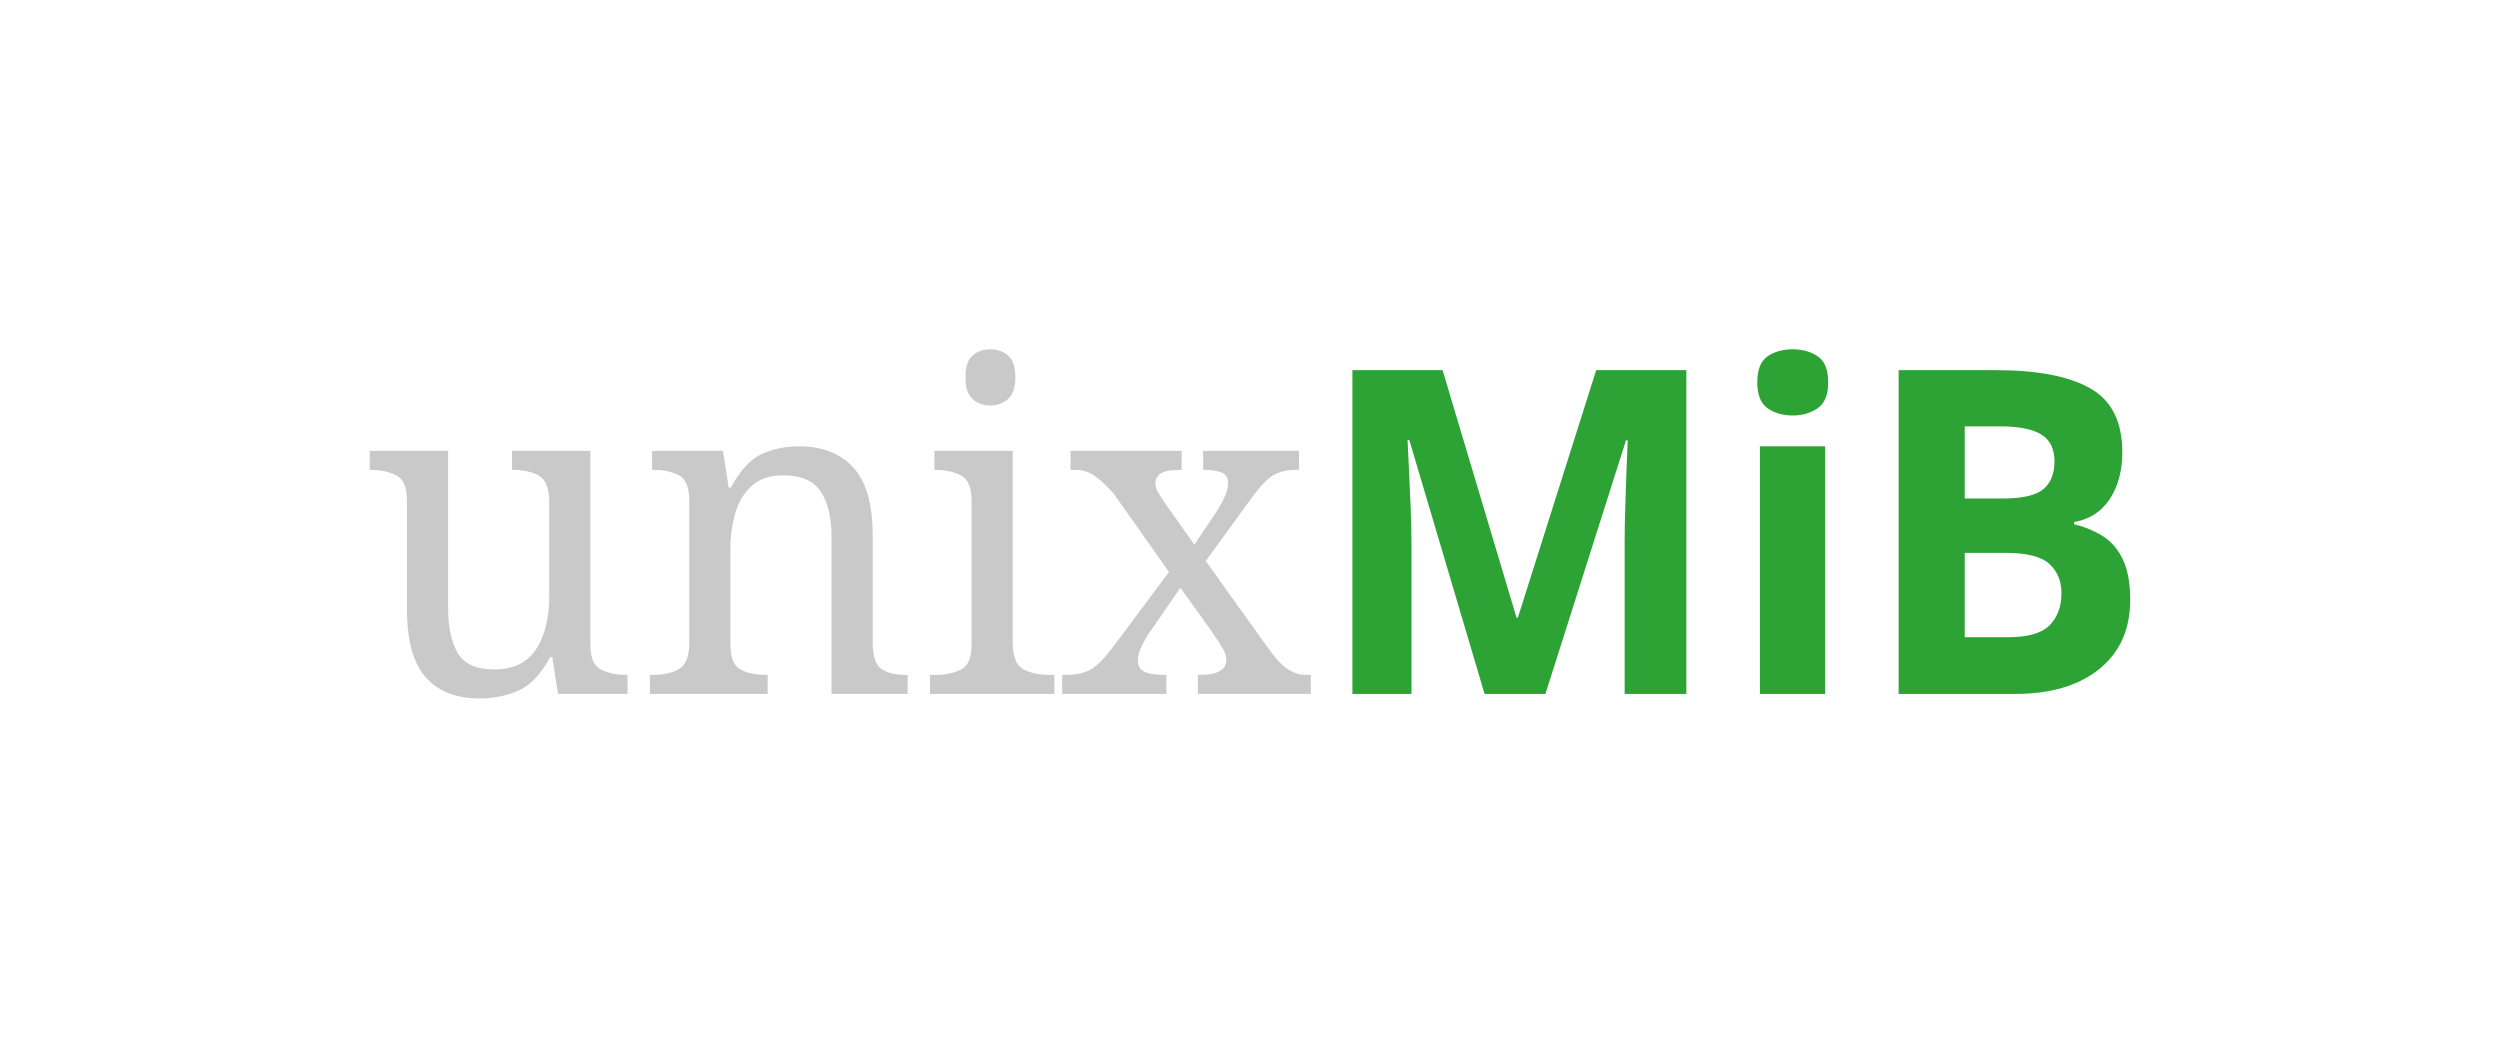
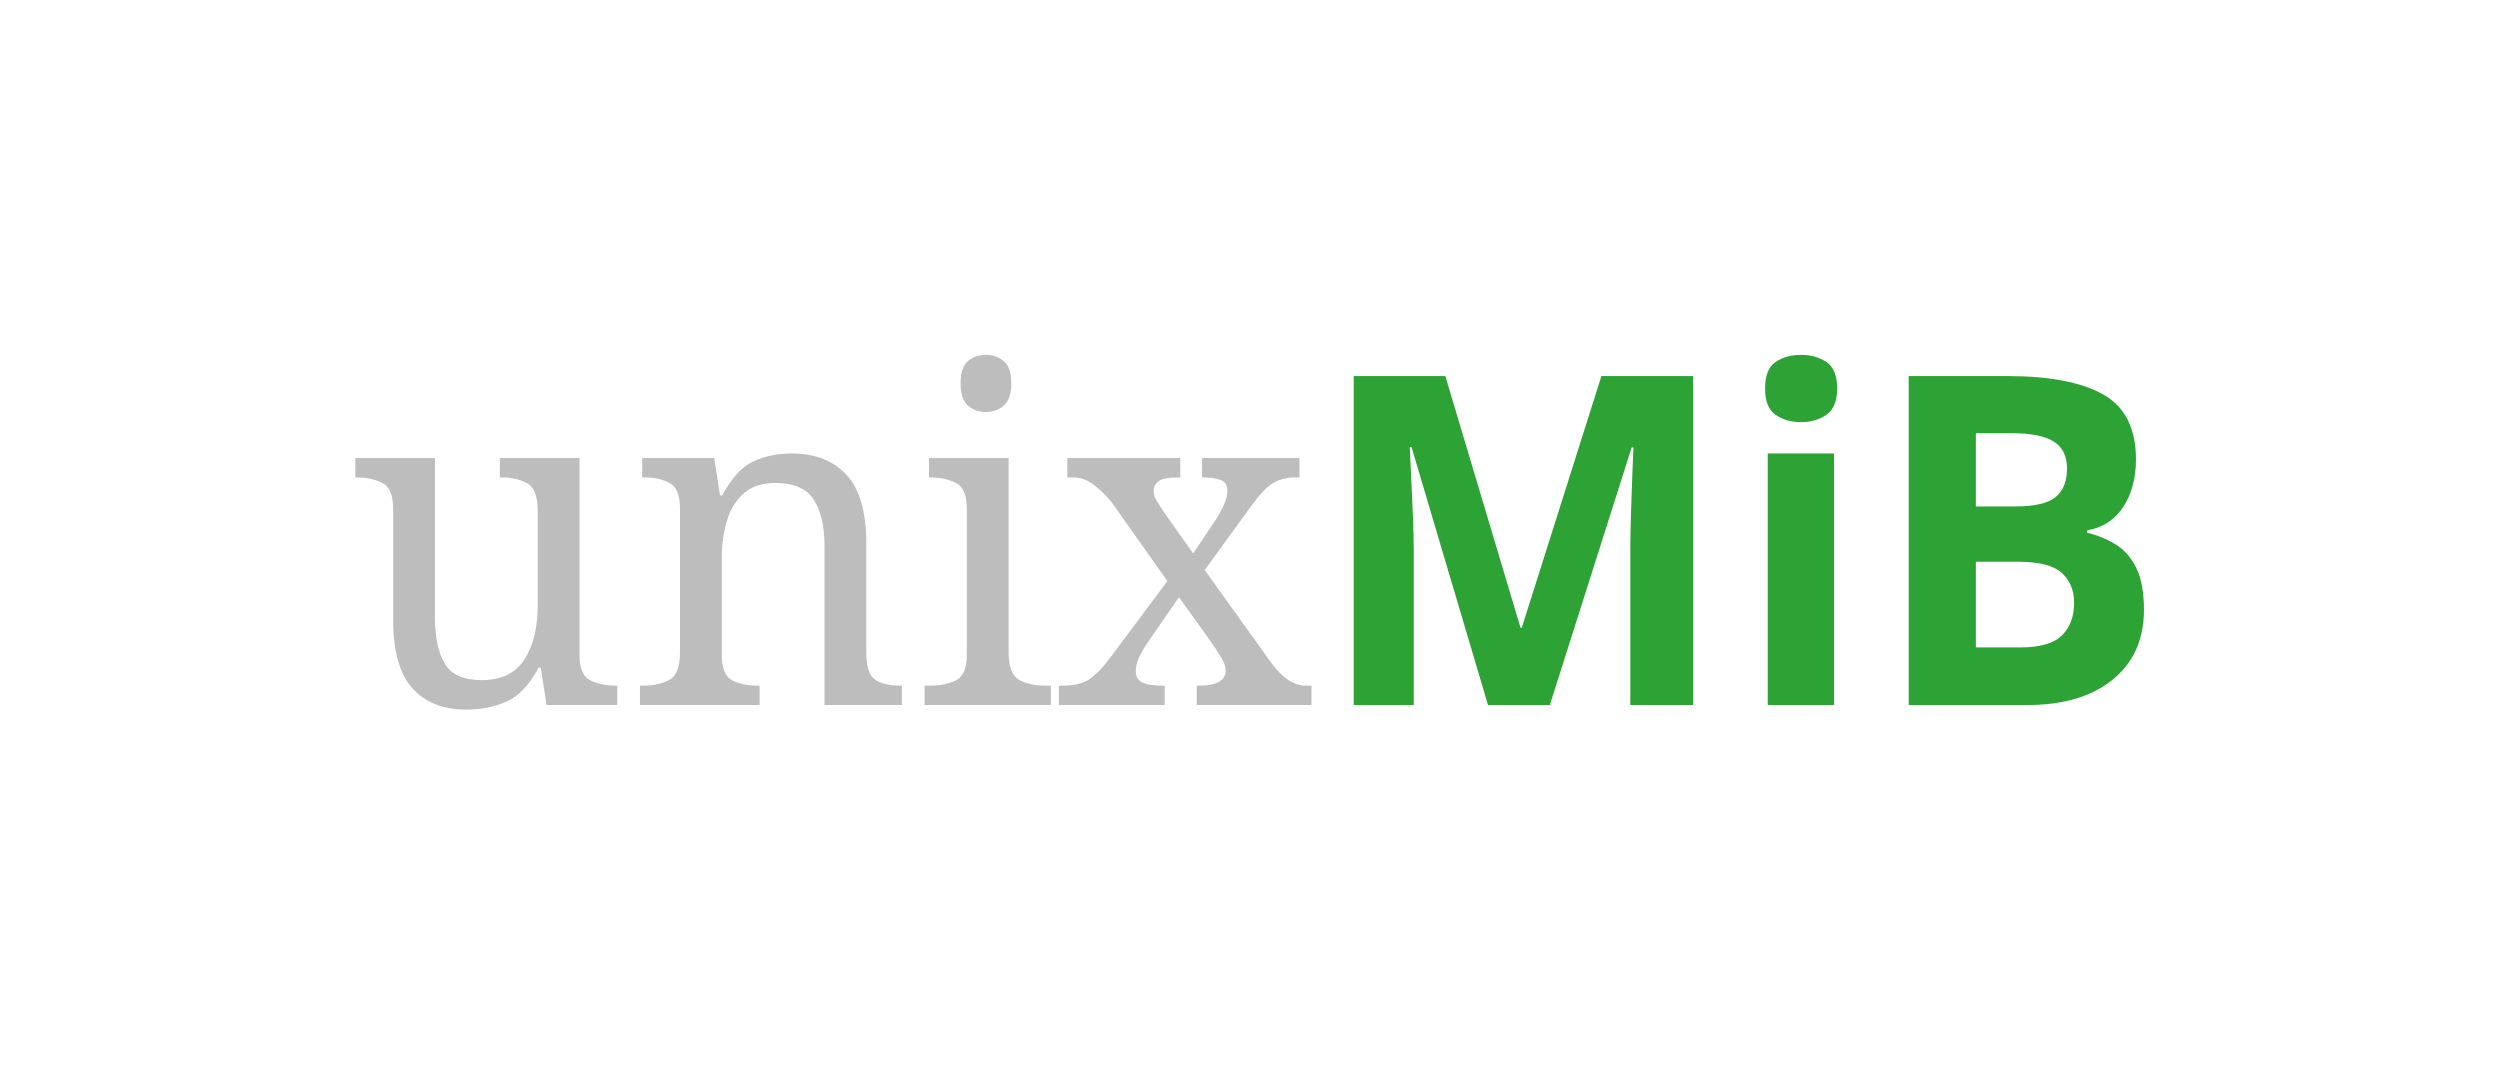
- <svg xmlns="http://www.w3.org/2000/svg" width="100%" height="100%" viewBox="0 0 8950 3755" version="1.1" xml:space="preserve" style="fill-rule:evenodd;clip-rule:evenodd;stroke-linejoin:round;stroke-miterlimit:1.414;">
-   <rect id="Logotype-Margin-Inverted" x="2.12" y="0.42" width="8945.63" height="3750" style="fill:none;" />
+ <svg xmlns="http://www.w3.org/2000/svg" width="100%" height="100%" viewBox="0 0 8809 3755" version="1.1" xml:space="preserve" style="fill-rule:evenodd;clip-rule:evenodd;stroke-linejoin:round;stroke-miterlimit:1.414;">
+   <rect id="Logotype-Margin-Inverted" x="2.12" y="0.42" width="8804.17" height="3750" style="fill:none;" />
  <g>
-     <g transform="matrix(5.43541,0,0,5.63109,-5379.57,756.281)">
-       <path d="M1305.34,309.734c-15.183,0 -26.906,-4.469 -35.171,-13.406c-8.264,-8.937 -12.396,-23.303 -12.396,-43.099l0,-69.189c0,-8.456 -2.354,-13.838 -7.063,-16.144c-4.709,-2.306 -10.234,-3.46 -16.577,-3.46l-0.865,0l0,-12.108l51.604,0l0,99.46c0,12.492 2.114,22.198 6.342,29.117c4.229,6.919 12.205,10.378 23.928,10.378c12.685,0 21.91,-4.276 27.676,-12.829c5.766,-8.552 8.649,-19.843 8.649,-33.873l0,-59.388c0,-9.033 -2.307,-14.751 -6.919,-17.153c-4.613,-2.402 -10.187,-3.604 -16.721,-3.604l-0.865,0l0,-12.108l51.604,0l0,123.099c0,8.457 2.354,13.79 7.063,16c4.708,2.211 10.234,3.316 16.576,3.316l0.865,0l0,12.108l-45.838,0l-3.747,-23.352l-1.442,0c-5.958,10.763 -12.877,17.826 -20.757,21.19c-7.879,3.363 -16.528,5.045 -25.946,5.045Z" style="fill:#c9c9c9;fill-rule:nonzero;" />
-       <path d="M1417.78,306.851l0,-12.108l2.306,0c6.535,0 12.108,-1.202 16.721,-3.604c4.612,-2.402 6.919,-8.12 6.919,-17.153l0,-89.946c0,-8.456 -2.259,-13.838 -6.775,-16.144c-4.517,-2.306 -9.946,-3.46 -16.288,-3.46l-1.442,0l0,-12.108l46.703,0l3.748,23.352l1.441,0c5.958,-10.763 12.637,-17.826 20.036,-21.189c7.4,-3.364 15.712,-5.046 24.937,-5.046c15.183,0 27.051,4.469 35.604,13.406c8.552,8.937 12.828,23.303 12.828,43.099l0,68.036c0,9.033 1.97,14.751 5.91,17.153c3.94,2.402 9.177,3.604 15.712,3.604l1.441,0l0,12.108l-50.162,0l0,-99.46c0,-12.492 -2.354,-22.198 -7.063,-29.117c-4.708,-6.919 -12.925,-10.378 -24.648,-10.378c-8.649,0 -15.52,2.162 -20.613,6.486c-5.093,4.325 -8.745,10.042 -10.955,17.154c-2.21,7.111 -3.315,14.798 -3.315,23.063l0,60.828c0,8.457 2.258,13.79 6.775,16c4.516,2.211 9.946,3.316 16.288,3.316l1.441,0l0,12.108l-77.549,0Z" style="fill:#c9c9c9;fill-rule:nonzero;" />
-       <path d="M1642.06,123.5c-4.613,0 -8.505,-1.346 -11.676,-4.036c-3.171,-2.691 -4.757,-7.304 -4.757,-13.838c0,-6.727 1.586,-11.388 4.757,-13.982c3.171,-2.595 7.063,-3.892 11.676,-3.892c4.42,0 8.264,1.297 11.531,3.892c3.268,2.594 4.901,7.255 4.901,13.982c0,6.534 -1.633,11.147 -4.901,13.838c-3.267,2.69 -7.111,4.036 -11.531,4.036Zm-39.784,183.351l0,-12.108l3.748,0c6.342,0 11.868,-1.105 16.576,-3.316c4.709,-2.21 7.063,-7.543 7.063,-16l0,-91.387c0,-8.456 -2.354,-13.838 -7.063,-16.144c-4.708,-2.306 -10.234,-3.46 -16.576,-3.46l-0.865,0l0,-12.108l51.604,0l0,121.658c0,9.033 2.306,14.751 6.918,17.153c4.613,2.402 10.187,3.604 16.721,3.604l3.748,0l0,12.108l-81.874,0Z" style="fill:#c9c9c9;fill-rule:nonzero;" />
-       <path d="M1689.34,306.851l0,-12.108l2.595,0c6.919,0 12.492,-1.25 16.72,-3.748c4.229,-2.499 9.13,-7.4 14.703,-14.703l36.324,-46.991l-36.324,-49.585c-4.228,-4.805 -8.312,-8.553 -12.252,-11.244c-3.94,-2.69 -8.12,-4.036 -12.541,-4.036l-3.747,0l0,-12.108l73.225,0l0,12.108l-0.865,0c-6.727,0 -11.147,0.817 -13.261,2.451c-2.114,1.634 -3.172,3.604 -3.172,5.91c0,2.114 0.577,4.084 1.73,5.91c1.153,1.826 2.787,4.276 4.901,7.351l19.027,25.946l14.991,-21.622c2.114,-3.267 3.844,-6.39 5.189,-9.369c1.346,-2.979 2.018,-5.718 2.018,-8.216c0,-3.46 -1.489,-5.718 -4.468,-6.775c-2.979,-1.057 -6.679,-1.586 -11.099,-1.586l-0.865,0l0,-12.108l63.135,0l0,12.108l-2.595,0c-5.573,0 -10.378,1.154 -14.414,3.46c-4.036,2.306 -8.937,7.303 -14.703,14.991l-29.693,39.495l42.378,57.081c4.228,5.574 8.216,9.514 11.964,11.82c3.748,2.306 7.447,3.46 11.099,3.46l3.748,0l0,12.108l-74.379,0l0,-12.108l1.442,0c11.531,0 17.297,-3.172 17.297,-9.514c0,-2.114 -0.721,-4.42 -2.162,-6.919c-1.441,-2.498 -4.372,-6.823 -8.793,-12.973l-19.315,-25.946l-20.18,28.253c-1.73,2.306 -3.46,5.141 -5.189,8.504c-1.73,3.363 -2.595,6.583 -2.595,9.658c0,3.267 1.393,5.573 4.18,6.919c2.787,1.345 7.351,2.018 13.694,2.018l0.865,0l0,12.108l-68.613,0Z" style="fill:#c9c9c9;fill-rule:nonzero;" />
+     <g transform="matrix(5.43541,0,0,5.63109,-5451.22,756.281)">
+       <path d="M1305.34,309.734c-15.183,0 -26.906,-4.469 -35.171,-13.406c-8.264,-8.937 -12.396,-23.303 -12.396,-43.099l0,-69.189c0,-8.456 -2.354,-13.838 -7.063,-16.144c-4.709,-2.306 -10.234,-3.46 -16.577,-3.46l-0.865,0l0,-12.108l51.604,0l0,99.46c0,12.492 2.114,22.198 6.342,29.117c4.229,6.919 12.205,10.378 23.928,10.378c12.685,0 21.91,-4.276 27.676,-12.829c5.766,-8.552 8.649,-19.843 8.649,-33.873l0,-59.388c0,-9.033 -2.307,-14.751 -6.919,-17.153c-4.613,-2.402 -10.187,-3.604 -16.721,-3.604l-0.865,0l0,-12.108l51.604,0l0,123.099c0,8.457 2.354,13.79 7.063,16c4.708,2.211 10.234,3.316 16.576,3.316l0.865,0l0,12.108l-45.838,0l-3.747,-23.352l-1.442,0c-5.958,10.763 -12.877,17.826 -20.757,21.19c-7.879,3.363 -16.528,5.045 -25.946,5.045Z" style="fill:#bdbdbd;fill-rule:nonzero;" />
+       <path d="M1417.78,306.851l0,-12.108l2.306,0c6.535,0 12.108,-1.202 16.721,-3.604c4.612,-2.402 6.919,-8.12 6.919,-17.153l0,-89.946c0,-8.456 -2.259,-13.838 -6.775,-16.144c-4.517,-2.306 -9.946,-3.46 -16.288,-3.46l-1.442,0l0,-12.108l46.703,0l3.748,23.352l1.441,0c5.958,-10.763 12.637,-17.826 20.036,-21.189c7.4,-3.364 15.712,-5.046 24.937,-5.046c15.183,0 27.051,4.469 35.604,13.406c8.552,8.937 12.828,23.303 12.828,43.099l0,68.036c0,9.033 1.97,14.751 5.91,17.153c3.94,2.402 9.177,3.604 15.712,3.604l1.441,0l0,12.108l-50.162,0l0,-99.46c0,-12.492 -2.354,-22.198 -7.063,-29.117c-4.708,-6.919 -12.925,-10.378 -24.648,-10.378c-8.649,0 -15.52,2.162 -20.613,6.486c-5.093,4.325 -8.745,10.042 -10.955,17.154c-2.21,7.111 -3.315,14.798 -3.315,23.063l0,60.828c0,8.457 2.258,13.79 6.775,16c4.516,2.211 9.946,3.316 16.288,3.316l1.441,0l0,12.108l-77.549,0Z" style="fill:#bdbdbd;fill-rule:nonzero;" />
+       <path d="M1642.06,123.5c-4.613,0 -8.505,-1.346 -11.676,-4.036c-3.171,-2.691 -4.757,-7.304 -4.757,-13.838c0,-6.727 1.586,-11.388 4.757,-13.982c3.171,-2.595 7.063,-3.892 11.676,-3.892c4.42,0 8.264,1.297 11.531,3.892c3.268,2.594 4.901,7.255 4.901,13.982c0,6.534 -1.633,11.147 -4.901,13.838c-3.267,2.69 -7.111,4.036 -11.531,4.036Zm-39.784,183.351l0,-12.108l3.748,0c6.342,0 11.868,-1.105 16.576,-3.316c4.709,-2.21 7.063,-7.543 7.063,-16l0,-91.387c0,-8.456 -2.354,-13.838 -7.063,-16.144c-4.708,-2.306 -10.234,-3.46 -16.576,-3.46l-0.865,0l0,-12.108l51.604,0l0,121.658c0,9.033 2.306,14.751 6.918,17.153c4.613,2.402 10.187,3.604 16.721,3.604l3.748,0l0,12.108l-81.874,0Z" style="fill:#bdbdbd;fill-rule:nonzero;" />
+       <path d="M1689.34,306.851l0,-12.108l2.595,0c6.919,0 12.492,-1.25 16.72,-3.748c4.229,-2.499 9.13,-7.4 14.703,-14.703l36.324,-46.991l-36.324,-49.585c-4.228,-4.805 -8.312,-8.553 -12.252,-11.244c-3.94,-2.69 -8.12,-4.036 -12.541,-4.036l-3.747,0l0,-12.108l73.225,0l0,12.108l-0.865,0c-6.727,0 -11.147,0.817 -13.261,2.451c-2.114,1.634 -3.172,3.604 -3.172,5.91c0,2.114 0.577,4.084 1.73,5.91c1.153,1.826 2.787,4.276 4.901,7.351l19.027,25.946l14.991,-21.622c2.114,-3.267 3.844,-6.39 5.189,-9.369c1.346,-2.979 2.018,-5.718 2.018,-8.216c0,-3.46 -1.489,-5.718 -4.468,-6.775c-2.979,-1.057 -6.679,-1.586 -11.099,-1.586l-0.865,0l0,-12.108l63.135,0l0,12.108l-2.595,0c-5.573,0 -10.378,1.154 -14.414,3.46c-4.036,2.306 -8.937,7.303 -14.703,14.991l-29.693,39.495l42.378,57.081c4.228,5.574 8.216,9.514 11.964,11.82c3.748,2.306 7.447,3.46 11.099,3.46l3.748,0l0,12.108l-74.379,0l0,-12.108l1.442,0c11.531,0 17.297,-3.172 17.297,-9.514c0,-2.114 -0.721,-4.42 -2.162,-6.919c-1.441,-2.498 -4.372,-6.823 -8.793,-12.973l-19.315,-25.946l-20.18,28.253c-1.73,2.306 -3.46,5.141 -5.189,8.504c-1.73,3.363 -2.595,6.583 -2.595,9.658c0,3.267 1.393,5.573 4.18,6.919c2.787,1.345 7.351,2.018 13.694,2.018l0.865,0l0,12.108l-68.613,0Z" style="fill:#bdbdbd;fill-rule:nonzero;" />
      <path d="M1967.54,306.851l-49.586,-161.442l-1.153,0c0.193,3.844 0.481,9.61 0.865,17.298c0.385,7.687 0.769,15.952 1.153,24.793c0.385,8.84 0.577,16.72 0.577,23.639l0,95.712l-38.919,0l0,-205.838l59.387,0l48.721,157.405l0.865,0l51.603,-157.405l59.388,0l0,205.838l-40.649,0l0,-97.442c0,-6.534 0.144,-14.03 0.433,-22.486c0.288,-8.457 0.576,-16.481 0.864,-24.072c0.289,-7.592 0.529,-13.309 0.721,-17.153l-1.153,0l-53.045,161.153l-40.072,0Z" style="fill:#2da235;fill-rule:nonzero;" />
      <path d="M2170.5,87.752c6.342,0 11.82,1.489 16.432,4.468c4.613,2.979 6.919,8.505 6.919,16.577c0,7.88 -2.306,13.357 -6.919,16.432c-4.612,3.075 -10.09,4.613 -16.432,4.613c-6.535,0 -12.06,-1.538 -16.577,-4.613c-4.516,-3.075 -6.775,-8.552 -6.775,-16.432c0,-8.072 2.259,-13.598 6.775,-16.577c4.517,-2.979 10.042,-4.468 16.577,-4.468Zm21.333,61.693l0,157.406l-42.955,0l0,-157.406l42.955,0Z" style="fill:#2da235;fill-rule:nonzero;" />
      <path d="M2240.26,101.013l64,0c27.292,0 48,3.844 62.126,11.532c14.127,7.687 21.19,21.237 21.19,40.648c0,11.724 -2.739,21.622 -8.217,29.694c-5.477,8.072 -13.309,12.973 -23.495,14.703l0,1.441c6.727,1.538 12.925,3.988 18.595,7.351c5.669,3.364 10.138,8.313 13.405,14.847c3.267,6.535 4.901,15.183 4.901,25.946c0,18.643 -6.775,33.249 -20.324,43.82c-13.55,10.57 -31.952,15.856 -55.208,15.856l-76.973,0l0,-205.838Zm43.532,81.586l25.369,0c12.685,0 21.478,-1.97 26.379,-5.91c4.901,-3.94 7.351,-9.85 7.351,-17.73c0,-7.88 -2.883,-13.55 -8.649,-17.009c-5.765,-3.459 -14.895,-5.189 -27.387,-5.189l-23.063,0l0,45.838Zm0,34.594l0,53.622l28.54,0c13.07,0 22.199,-2.547 27.388,-7.64c5.189,-5.093 7.784,-11.868 7.784,-20.324c0,-7.688 -2.643,-13.886 -7.928,-18.595c-5.286,-4.708 -14.847,-7.063 -28.685,-7.063l-27.099,0Z" style="fill:#2da235;fill-rule:nonzero;" />
    </g>
  </g>
</svg>
